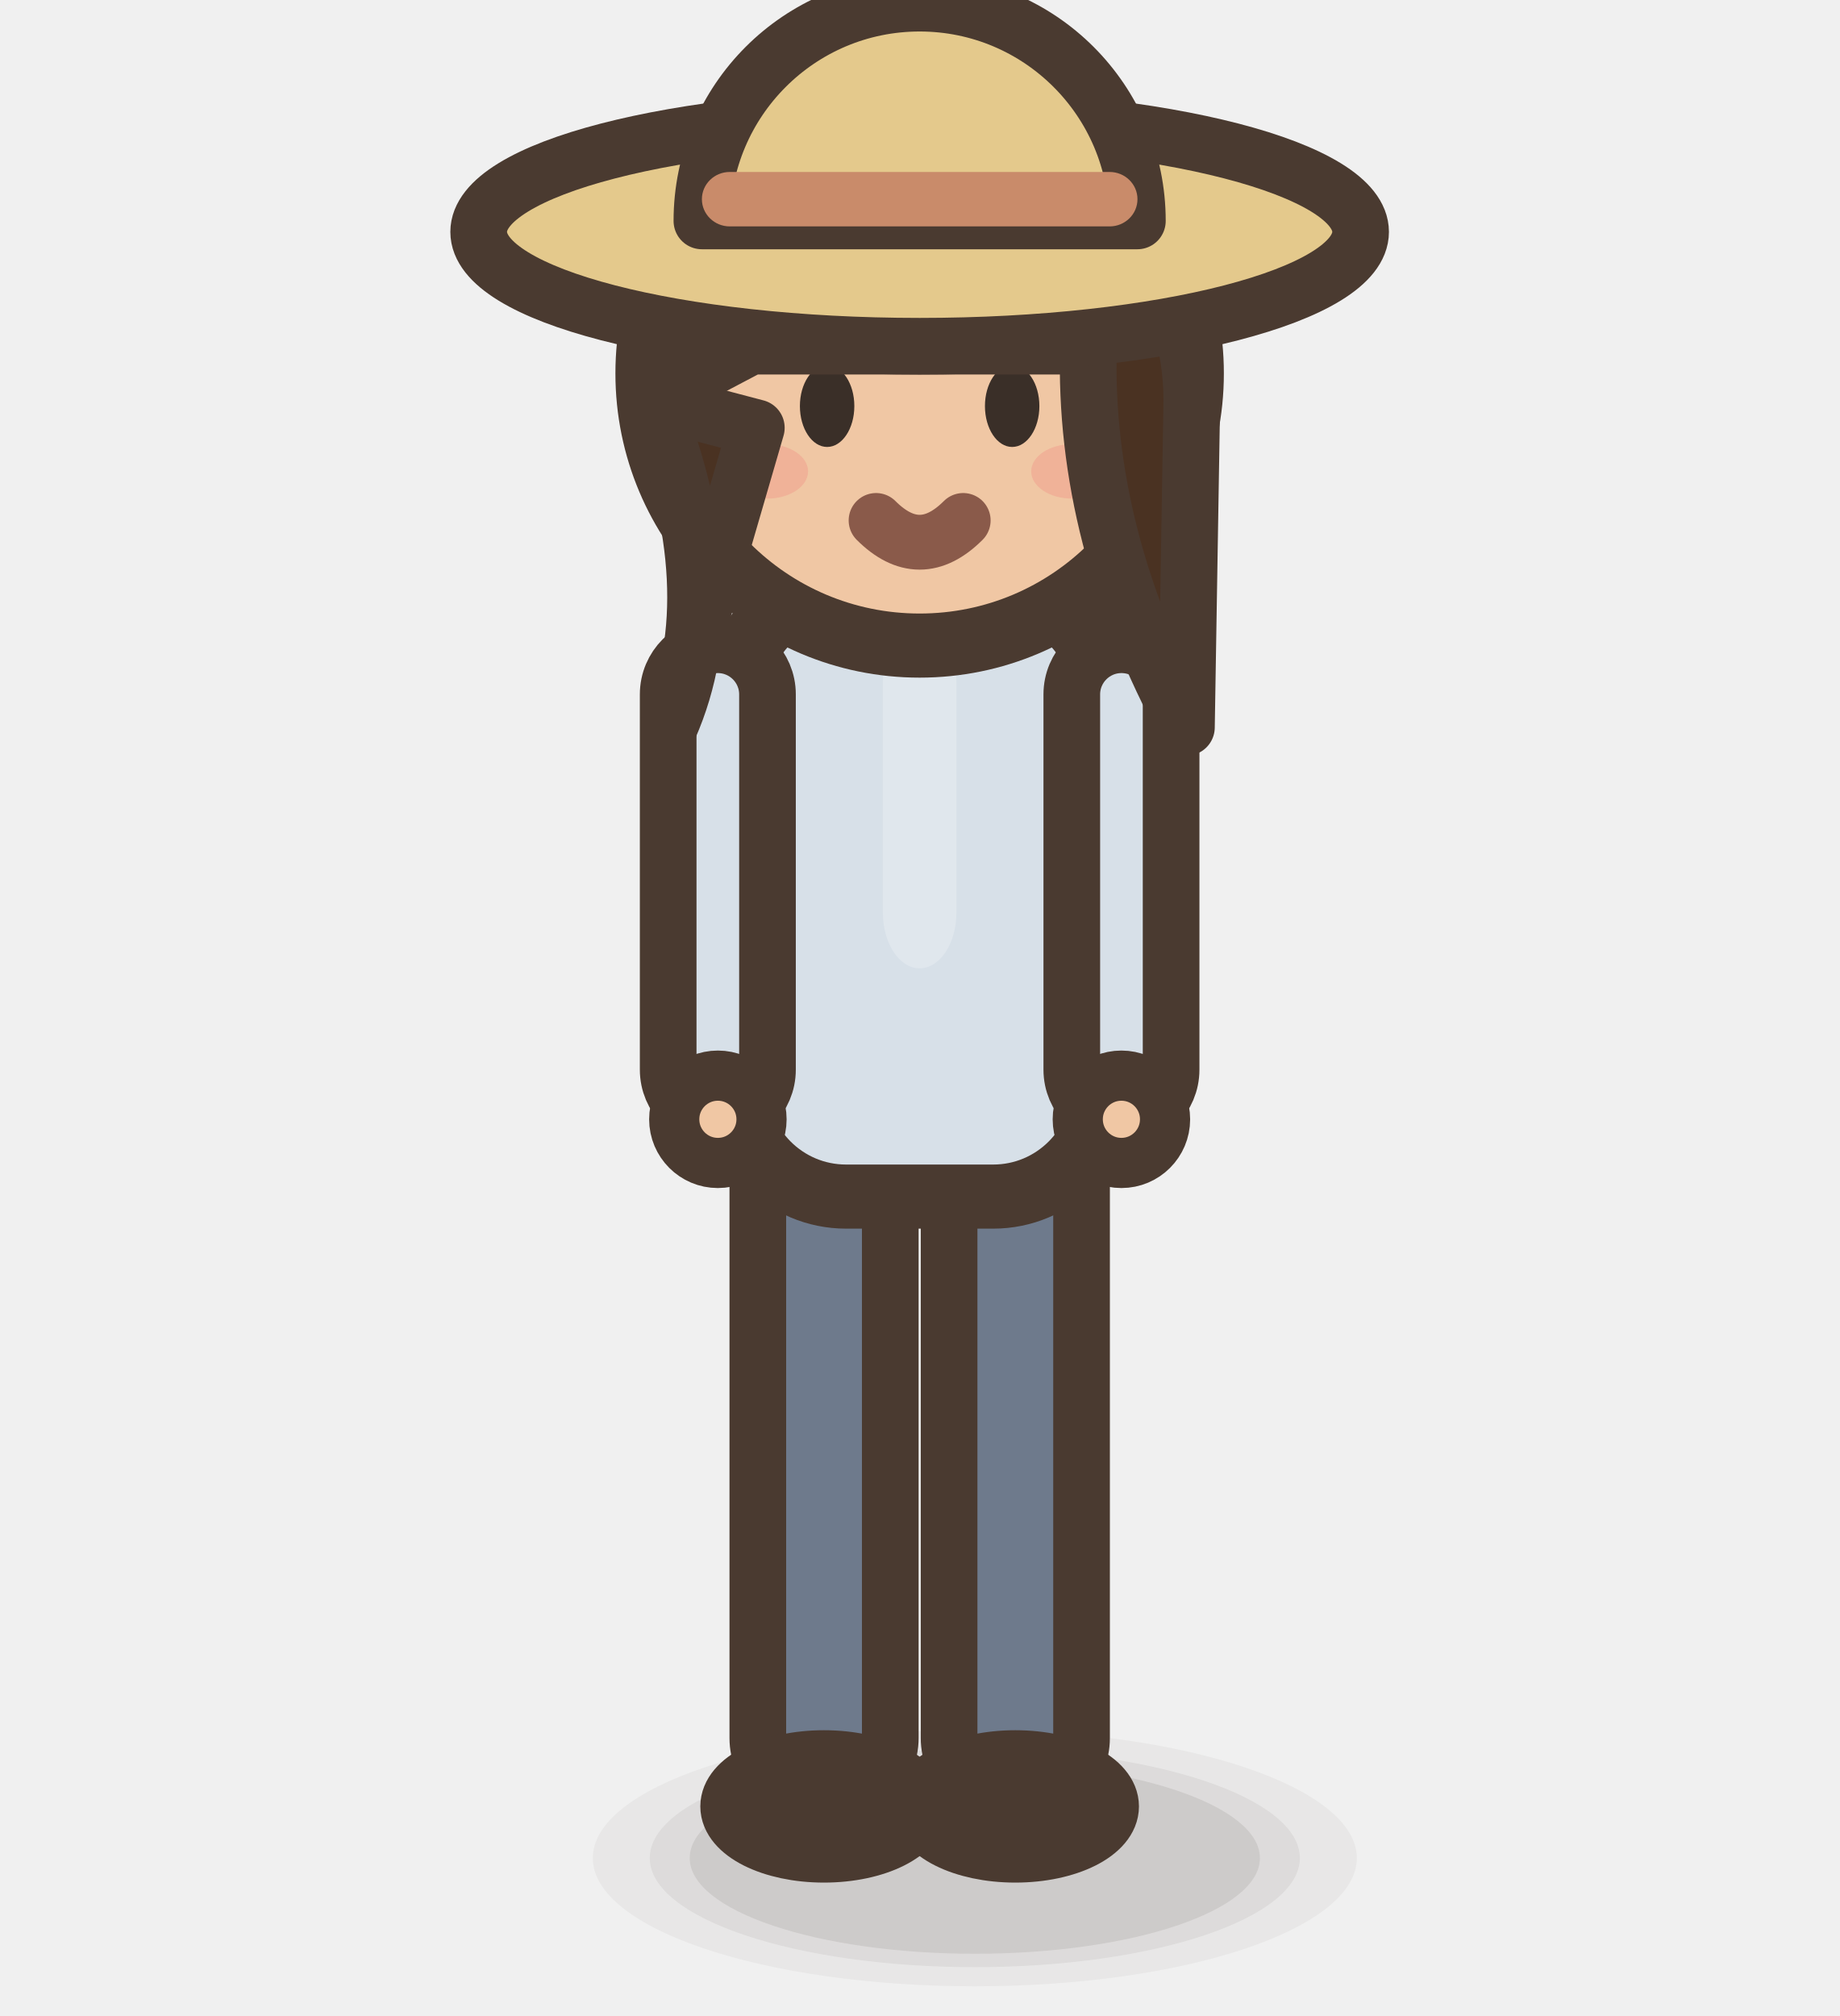
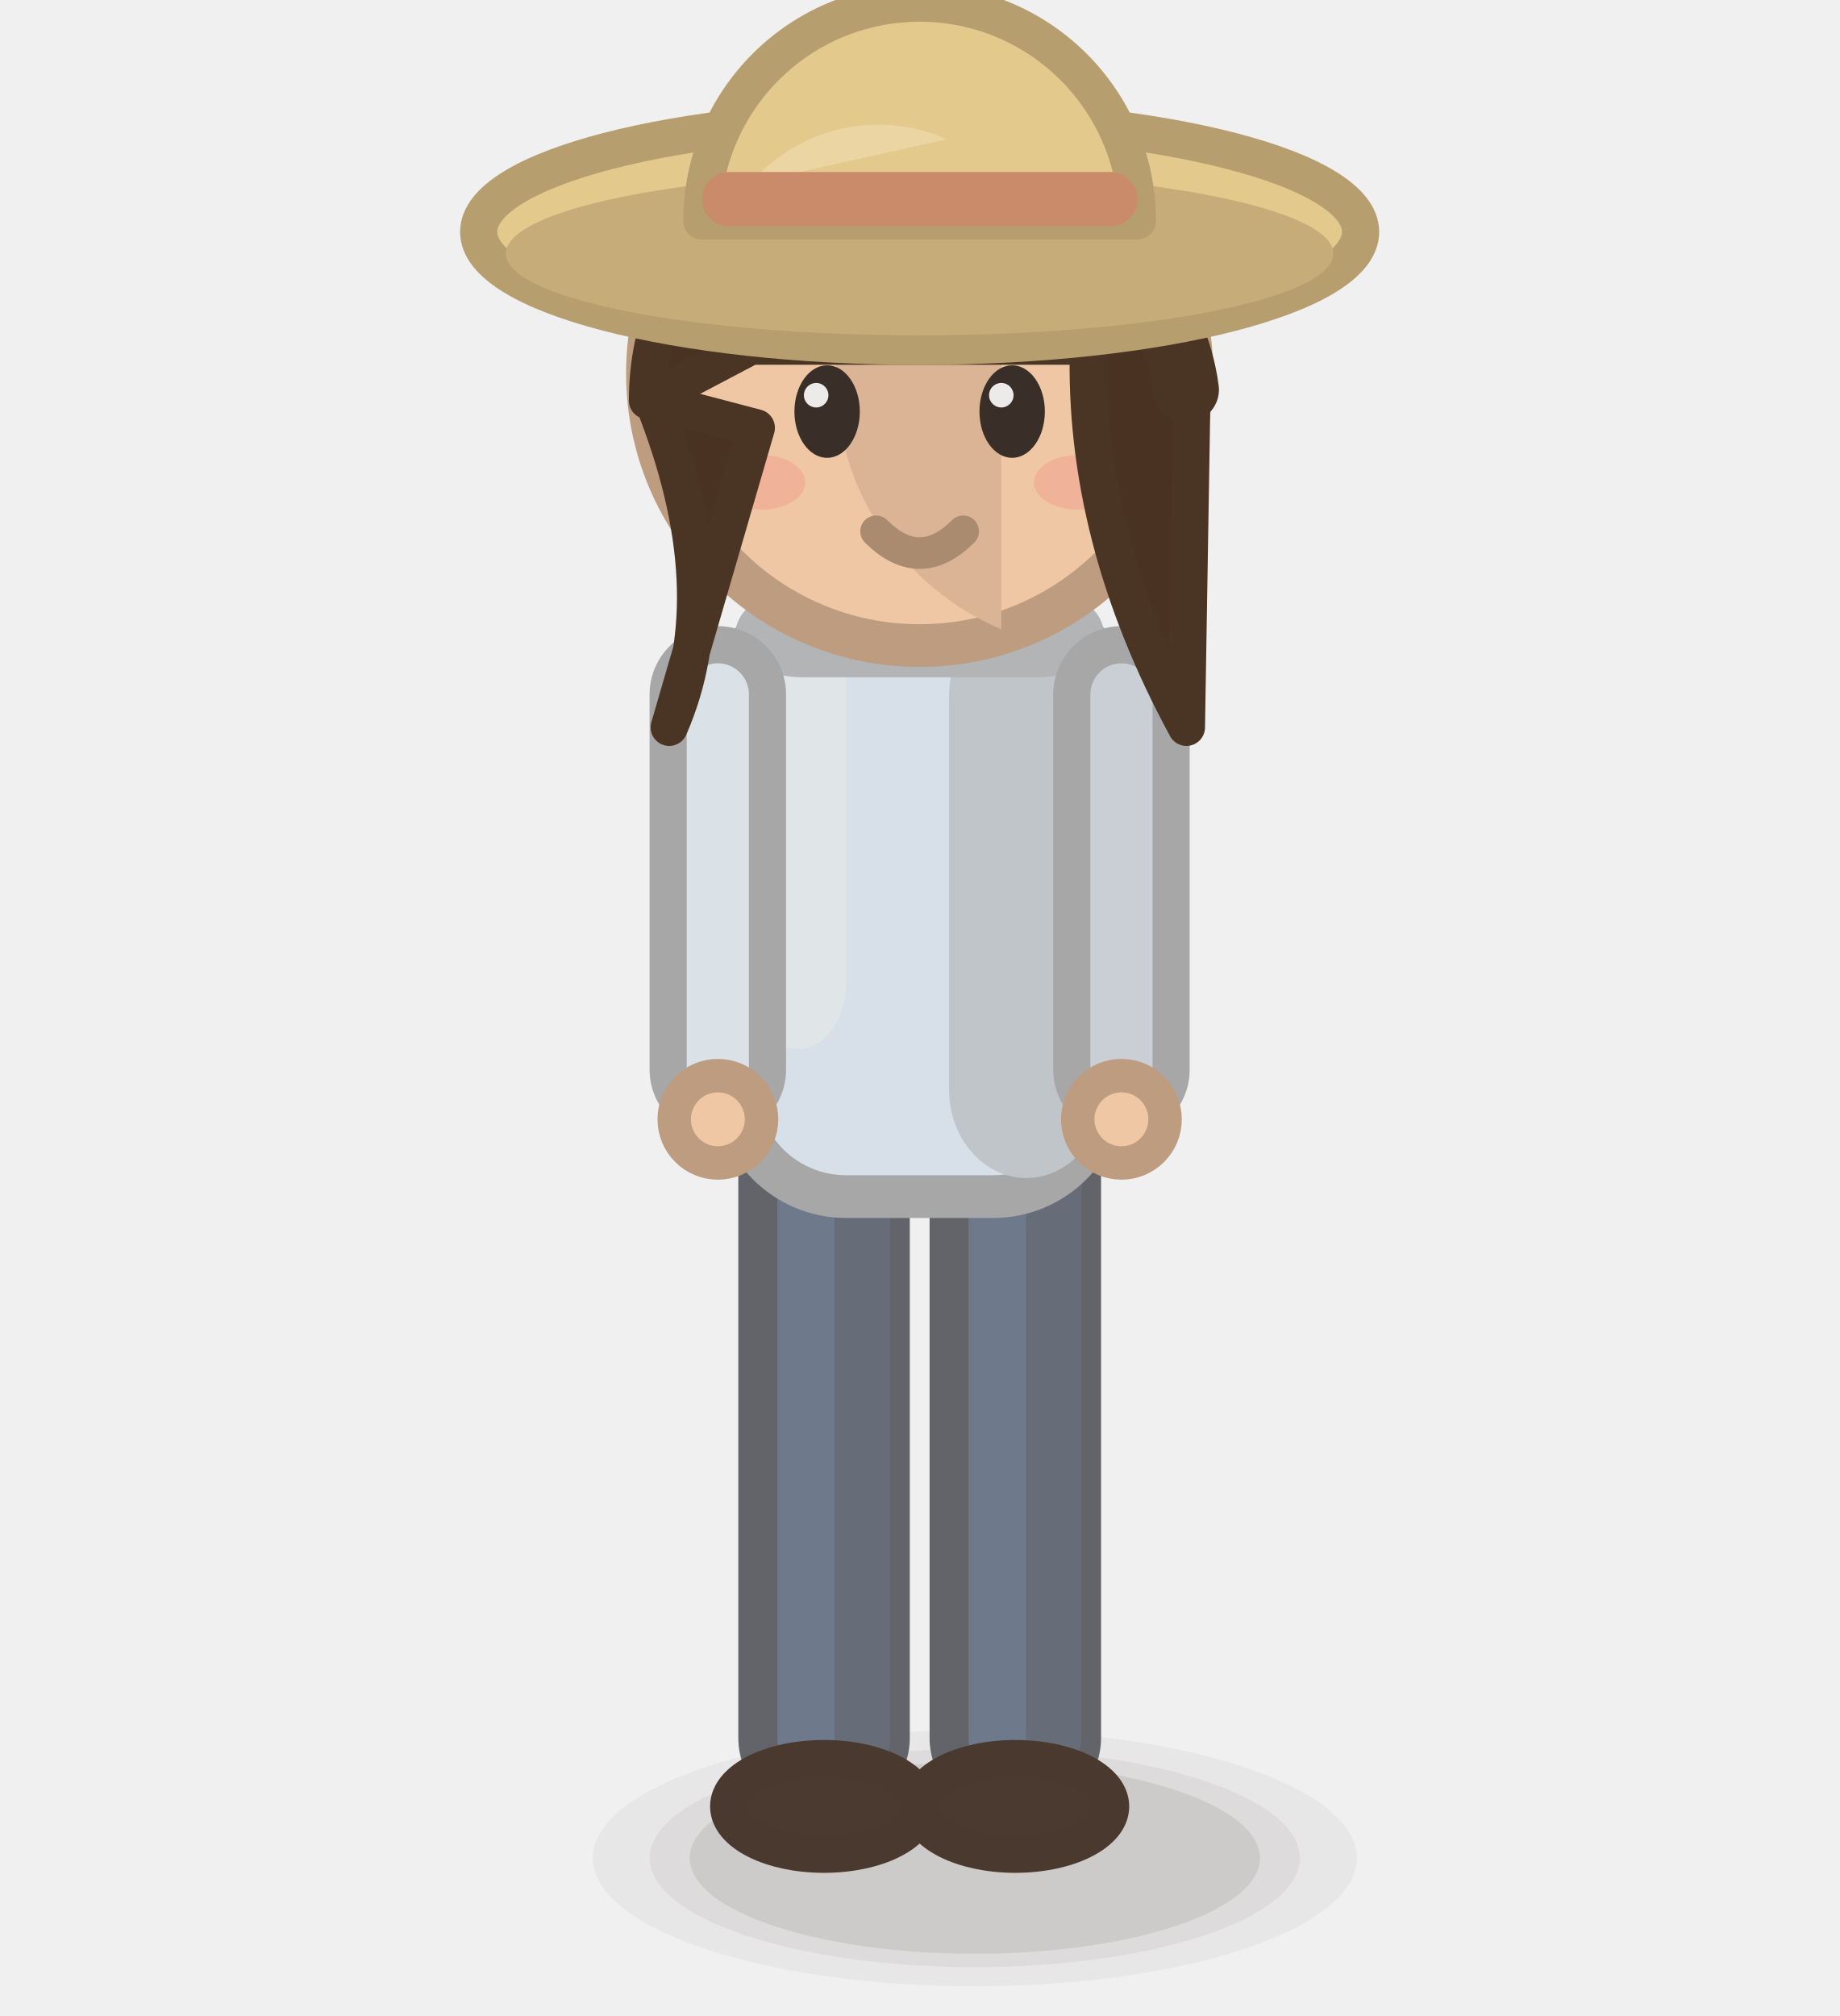
<svg xmlns="http://www.w3.org/2000/svg" width="198" height="217" viewBox="0 0 198 217">
  <ellipse cx="104.94" cy="200" rx="41.12" ry="13.8" fill="#3A3226" opacity="0.05" />
  <ellipse cx="104.94" cy="200" rx="34.99" ry="11.74" fill="#3A3226" opacity="0.07" />
  <ellipse cx="104.94" cy="200" rx="30.69" ry="10.3" fill="#3A3226" opacity="0.1" />
  <g transform="translate(0,0)">
-     <rect x="81.58" y="120.8" width="14.26" height="72.27" rx="5.988" fill="#6E7A8C" stroke="#4A3A30" stroke-width="6.1" />
-     <rect x="102.17" y="120.8" width="14.26" height="72.27" rx="5.988" fill="#6E7A8C" stroke="#4A3A30" stroke-width="6.1" />
-     <ellipse cx="88.7" cy="194.44" rx="10.26" ry="5.15" fill="#4A3A30" stroke="#4A3A30" stroke-width="6.1" />
-     <ellipse cx="109.3" cy="194.44" rx="10.26" ry="5.15" fill="#4A3A30" stroke="#4A3A30" stroke-width="6.1" />
-     <rect x="79.2" y="63.4" width="39.6" height="65.4" rx="11.88" fill="#D7E0E8" stroke="#4A3A30" stroke-width="6.9" />
-     <rect x="95.04" y="67.4" width="7.92" height="36.83" rx="6" fill="#FFFFFF" opacity="0.22" />
-     <rect x="71.93" y="69.4" width="10.69" height="51.08" rx="5.346" fill="#D7E0E8" stroke="#4A3A30" stroke-width="6.1" />
-     <circle cx="77.28" cy="120.48" r="4.7" fill="#F0C7A4" stroke="#4A3A30" stroke-width="5.4" />
-     <rect x="115.38" y="69.4" width="10.69" height="51.08" rx="5.346" fill="#D7E0E8" stroke="#4A3A30" stroke-width="6.1" />
-     <circle cx="120.72" cy="120.48" r="4.7" fill="#F0C7A4" stroke="#4A3A30" stroke-width="5.4" />
-     <circle cx="99" cy="40.19" r="29.3" fill="#F0C7A4" stroke="#4A3A30" stroke-width="6.9" />
-     <ellipse cx="89.04" cy="43.71" rx="2.93" ry="4.4" fill="#3A2F28" />
-     <ellipse cx="108.96" cy="43.71" rx="2.93" ry="4.4" fill="#3A2F28" />
-     <ellipse cx="82.59" cy="50.74" rx="4.4" ry="2.93" fill="#F0A08E" opacity="0.55" />
-     <ellipse cx="115.41" cy="50.74" rx="4.4" ry="2.93" fill="#F0A08E" opacity="0.55" />
-     <path d="M 94.31 56.02 Q 99 60.71, 103.69 56.02" fill="none" stroke="#8A5A4A" stroke-width="5.9" stroke-linecap="round" stroke-linejoin="round" />
-     <path d="M 69.7 43.12 A 29.3 29.3 0 0 1 128.3 43.12 L 127.72 78.29 Q 116.58 57.78, 117.17 37.26 L 80.83 37.26 Z" fill="#4A3222" stroke="#4A3A30" stroke-width="6.1" stroke-linecap="round" stroke-linejoin="round" />
-     <path d="M 70.28 43.12 Q 78.49 63.64, 72.04 78.29 L 81.42 46.05 Z" fill="#4A3222" stroke="#4A3A30" stroke-width="6.1" stroke-linecap="round" stroke-linejoin="round" />
-     <path d="M 77.9 24.96 Q 90.21 14.99, 104.86 18.51" fill="none" stroke="#FFFFFF" stroke-width="7.4" stroke-linecap="round" stroke-linejoin="round" opacity="0.22" />
-     <ellipse cx="99" cy="24.96" rx="47.47" ry="12.31" fill="#E4C98C" stroke="#4A3A30" stroke-width="6.1" />
-     <path d="M 75.56 23.78 A 23.44 23.44 0 0 1 122.44 23.78 Z" fill="#E4C98C" stroke="#4A3A30" stroke-width="6.1" stroke-linecap="round" stroke-linejoin="round" />
+     <rect x="81.58" y="120.8" width="14.26" height="72.27" rx="5.988" fill="#6E7A8C" stroke="#62646A" stroke-width="4.2" />
+     <rect x="89.84" y="122.8" width="5.99" height="68.27" rx="4.277" fill="#676D78" />
+     <rect x="102.17" y="120.8" width="14.26" height="72.27" rx="5.988" fill="#6E7A8C" stroke="#62646A" stroke-width="4.2" />
+     <rect x="110.44" y="122.8" width="5.99" height="68.27" rx="4.277" fill="#676D78" />
+     <ellipse cx="88.7" cy="194.44" rx="10.26" ry="5.15" fill="#4A3A30" stroke="#4A392E" stroke-width="4.0" />
+     <ellipse cx="109.3" cy="194.44" rx="10.26" ry="5.15" fill="#4A3A30" stroke="#4A392E" stroke-width="4.0" />
+     <rect x="79.2" y="63.4" width="39.6" height="65.4" rx="11.88" fill="#D7E0E8" stroke="#A7A7A7" stroke-width="4.6" />
+     <rect x="102.17" y="65.4" width="16.63" height="61.4" rx="9.504" fill="#C0C5C9" />
+     <rect x="80.78" y="65.4" width="10.3" height="47.52" rx="7.128" fill="#E0E5E7" />
+     <rect x="79.2" y="63.4" width="39.6" height="9.5" rx="7.128" fill="#B2B4B6" />
+     <rect x="71.93" y="69.4" width="10.69" height="51.08" rx="5.346" fill="#DBE2E7" stroke="#A7A7A7" stroke-width="4.0" />
+     <circle cx="77.28" cy="120.48" r="4.7" fill="#F0C7A4" stroke="#BE9C7F" stroke-width="3.6" />
+     <rect x="115.38" y="69.4" width="10.69" height="51.08" rx="5.346" fill="#C9CFD5" stroke="#A7A7A7" stroke-width="4.0" />
+     <circle cx="120.72" cy="120.48" r="4.7" fill="#F0C7A4" stroke="#BE9C7F" stroke-width="3.6" />
+     <circle cx="99" cy="40.19" r="29.3" fill="#F0C7A4" stroke="#BE9C7F" stroke-width="4.6" />
+     <path d="M 107.79 13.82 A 29.3 29.3 0 0 0 107.79 67.74 Z" fill="#DAB494" />
+     <ellipse cx="89.04" cy="44.3" rx="3.52" ry="4.98" fill="#3A2F28" />
+     <circle cx="87.86" cy="42.54" r="1.32" fill="#FFFFFF" opacity="0.9" />
+     <ellipse cx="82" cy="51.92" rx="4.69" ry="2.93" fill="#F0A08E" opacity="0.55" />
+     <ellipse cx="108.96" cy="44.3" rx="3.52" ry="4.98" fill="#3A2F28" />
+     <circle cx="107.79" cy="42.54" r="1.32" fill="#FFFFFF" opacity="0.9" />
+     <ellipse cx="116" cy="51.92" rx="4.69" ry="2.93" fill="#F0A08E" opacity="0.55" />
+     <path d="M 94.31 57.19 Q 99 61.88, 103.69 57.19" fill="none" stroke="#AA8B70" stroke-width="3.4" stroke-linecap="round" stroke-linejoin="round" />
+     <path d="M 69.7 43.12 A 29.3 29.3 0 0 1 128.3 43.12 L 127.72 78.29 Q 116.58 57.78, 117.17 37.26 L 80.83 37.26 Z" fill="#4A3222" stroke="#4A3424" stroke-width="4.0" stroke-linecap="round" stroke-linejoin="round" />
+     <path d="M 70.28 43.12 Q 78.49 63.64, 72.04 78.29 L 81.42 46.05 Z" fill="#4A3222" stroke="#4A3424" stroke-width="4.0" stroke-linecap="round" stroke-linejoin="round" />
+     <path d="M 72.04 31.4 Q 85.52 10.3, 108.96 14.99 Q 93.14 22.03, 72.04 31.4 Z" fill="#806D5C" opacity="0.85" />
+     <path d="M 107.79 16.75 Q 125.96 28.47, 127.72 41.95" fill="none" stroke="#4A3424" stroke-width="7" stroke-linecap="round" stroke-linejoin="round" />
+     <ellipse cx="99" cy="24.96" rx="47.47" ry="12.31" fill="#E4C98C" stroke="#B69E6E" stroke-width="4.0" />
+     <ellipse cx="99" cy="27.3" rx="44.54" ry="8.79" fill="#C5AC78" />
+     <path d="M 75.56 23.78 A 23.44 23.44 0 0 1 122.44 23.78 Z" fill="#E4C98C" stroke="#B69E6E" stroke-width="4.0" stroke-linecap="round" stroke-linejoin="round" />
+     <path d="M 80.83 19.68 A 18.17 18.17 0 0 1 101.93 14.99 Z" fill="#EBD5A2" />
    <rect x="75.56" y="18.51" width="46.89" height="5.86" rx="3" fill="#C98B6A" />
  </g>
</svg>
